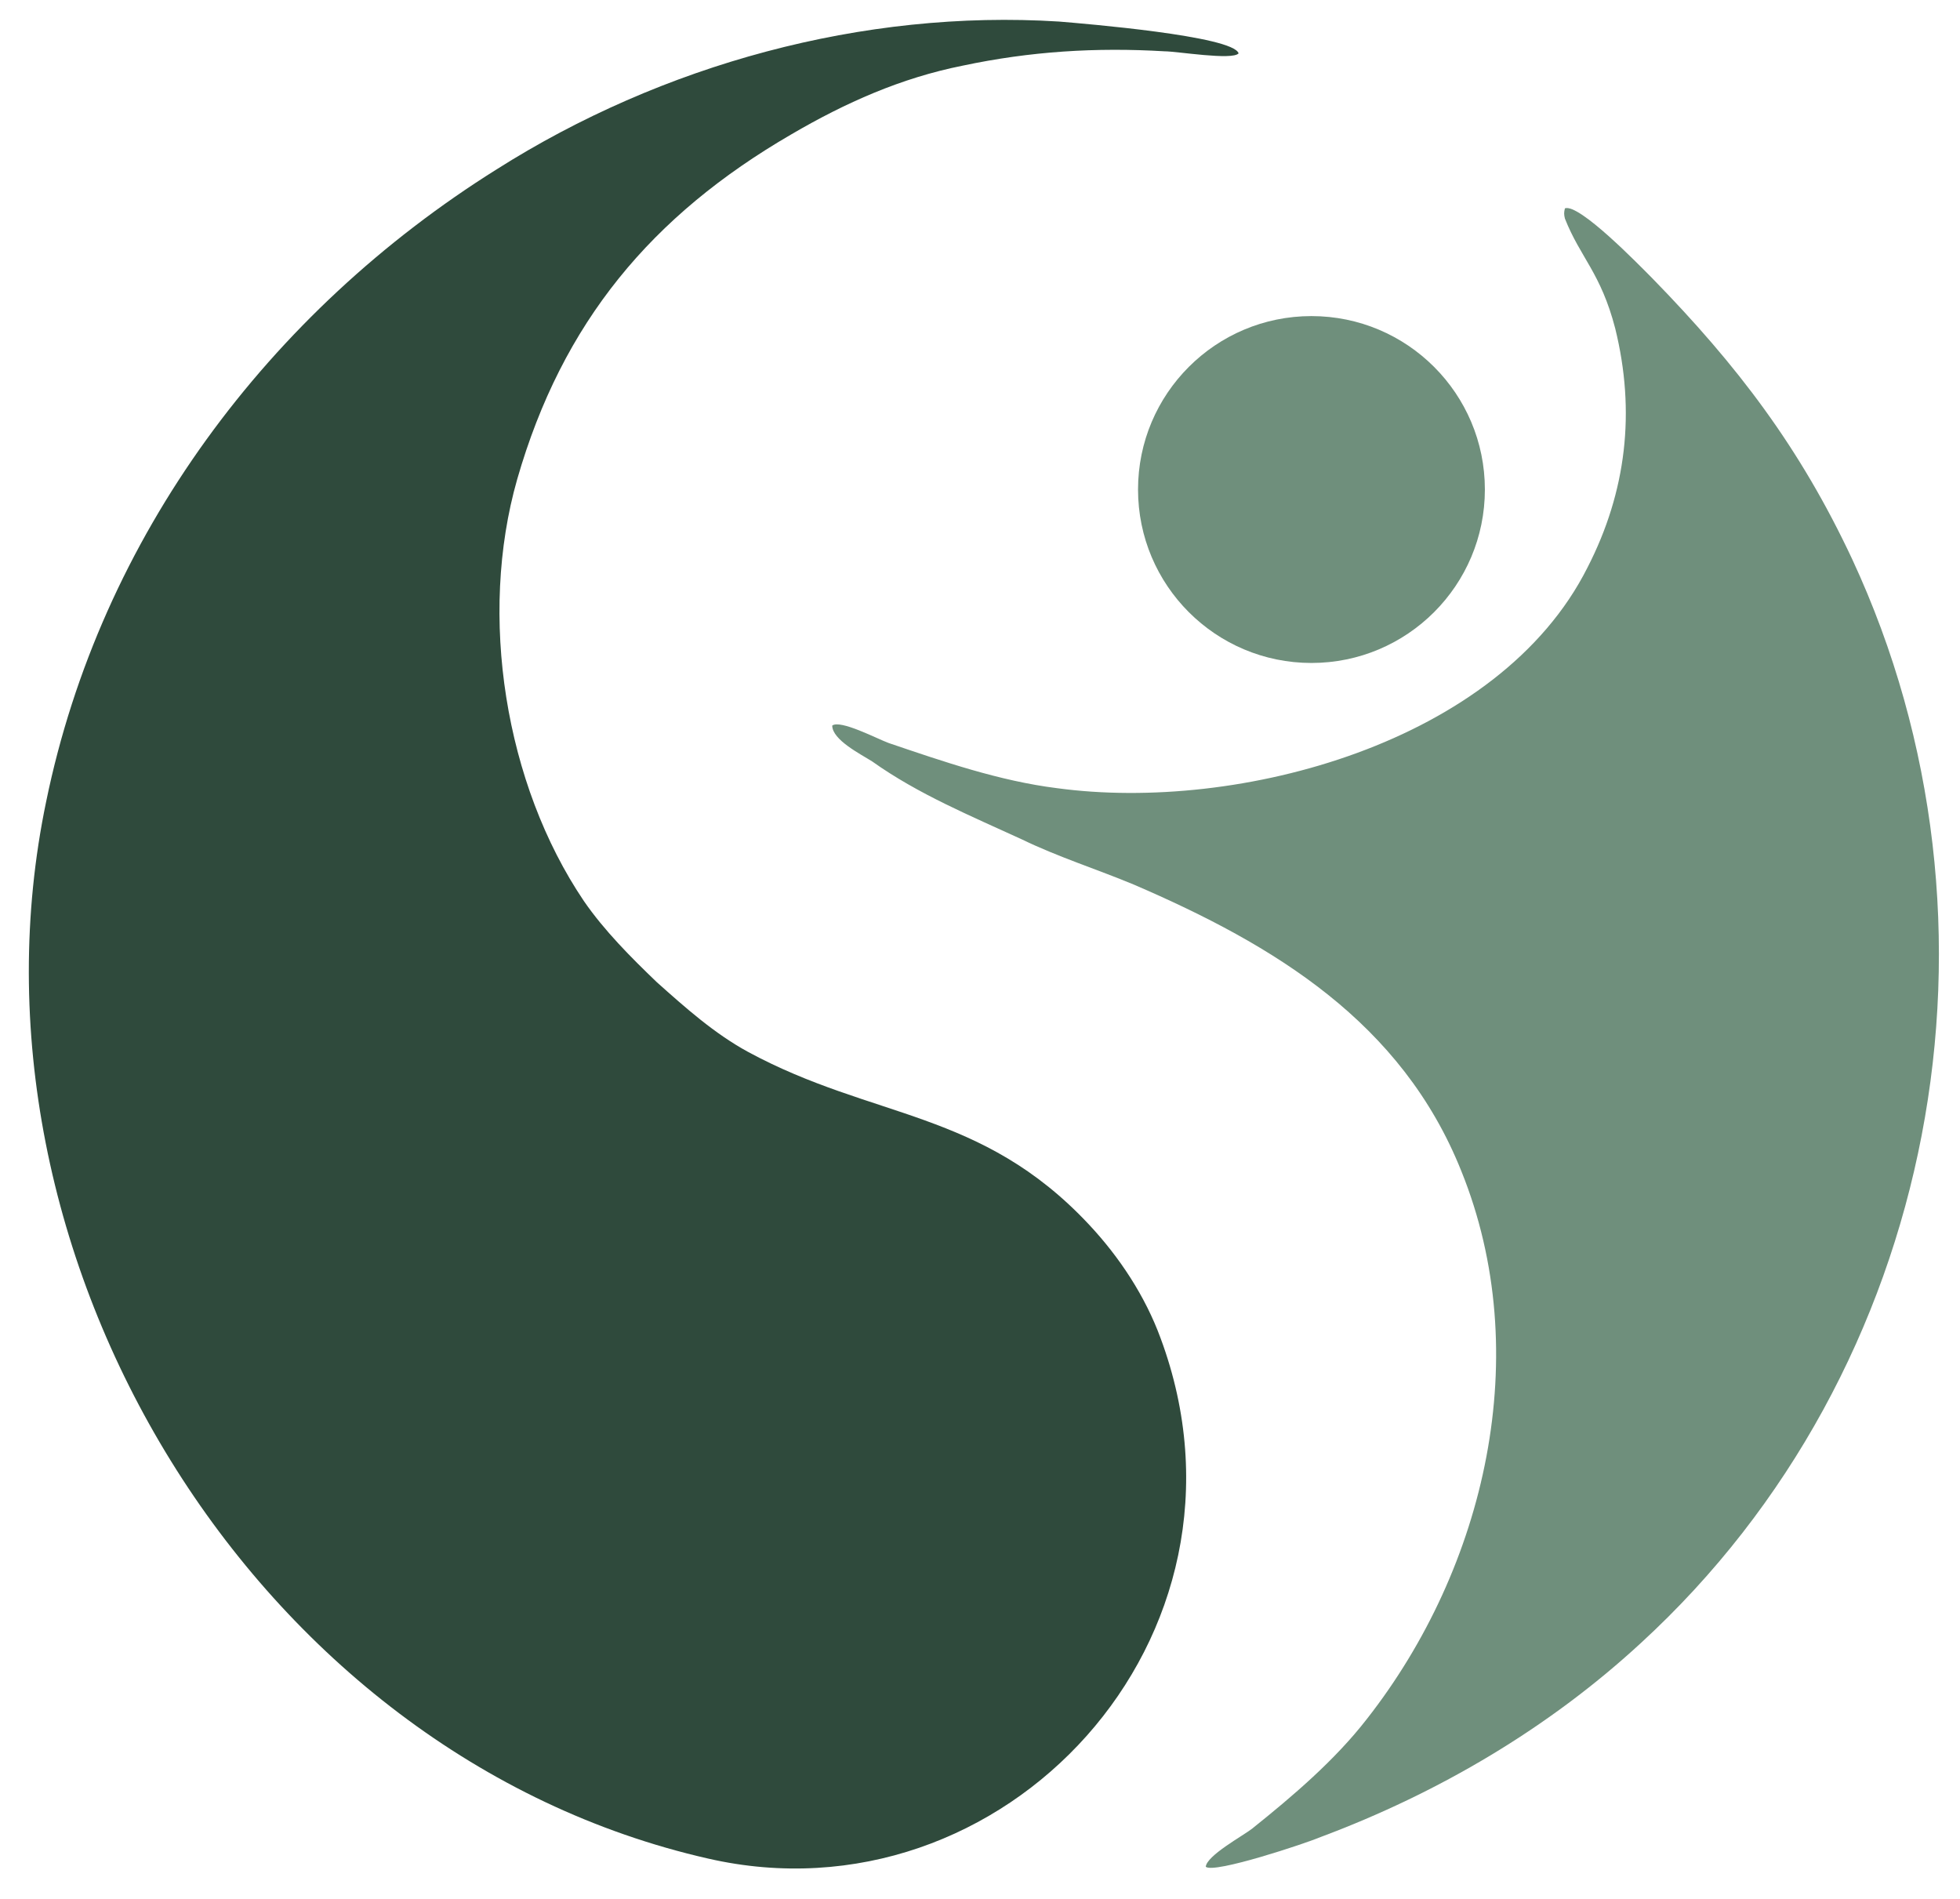
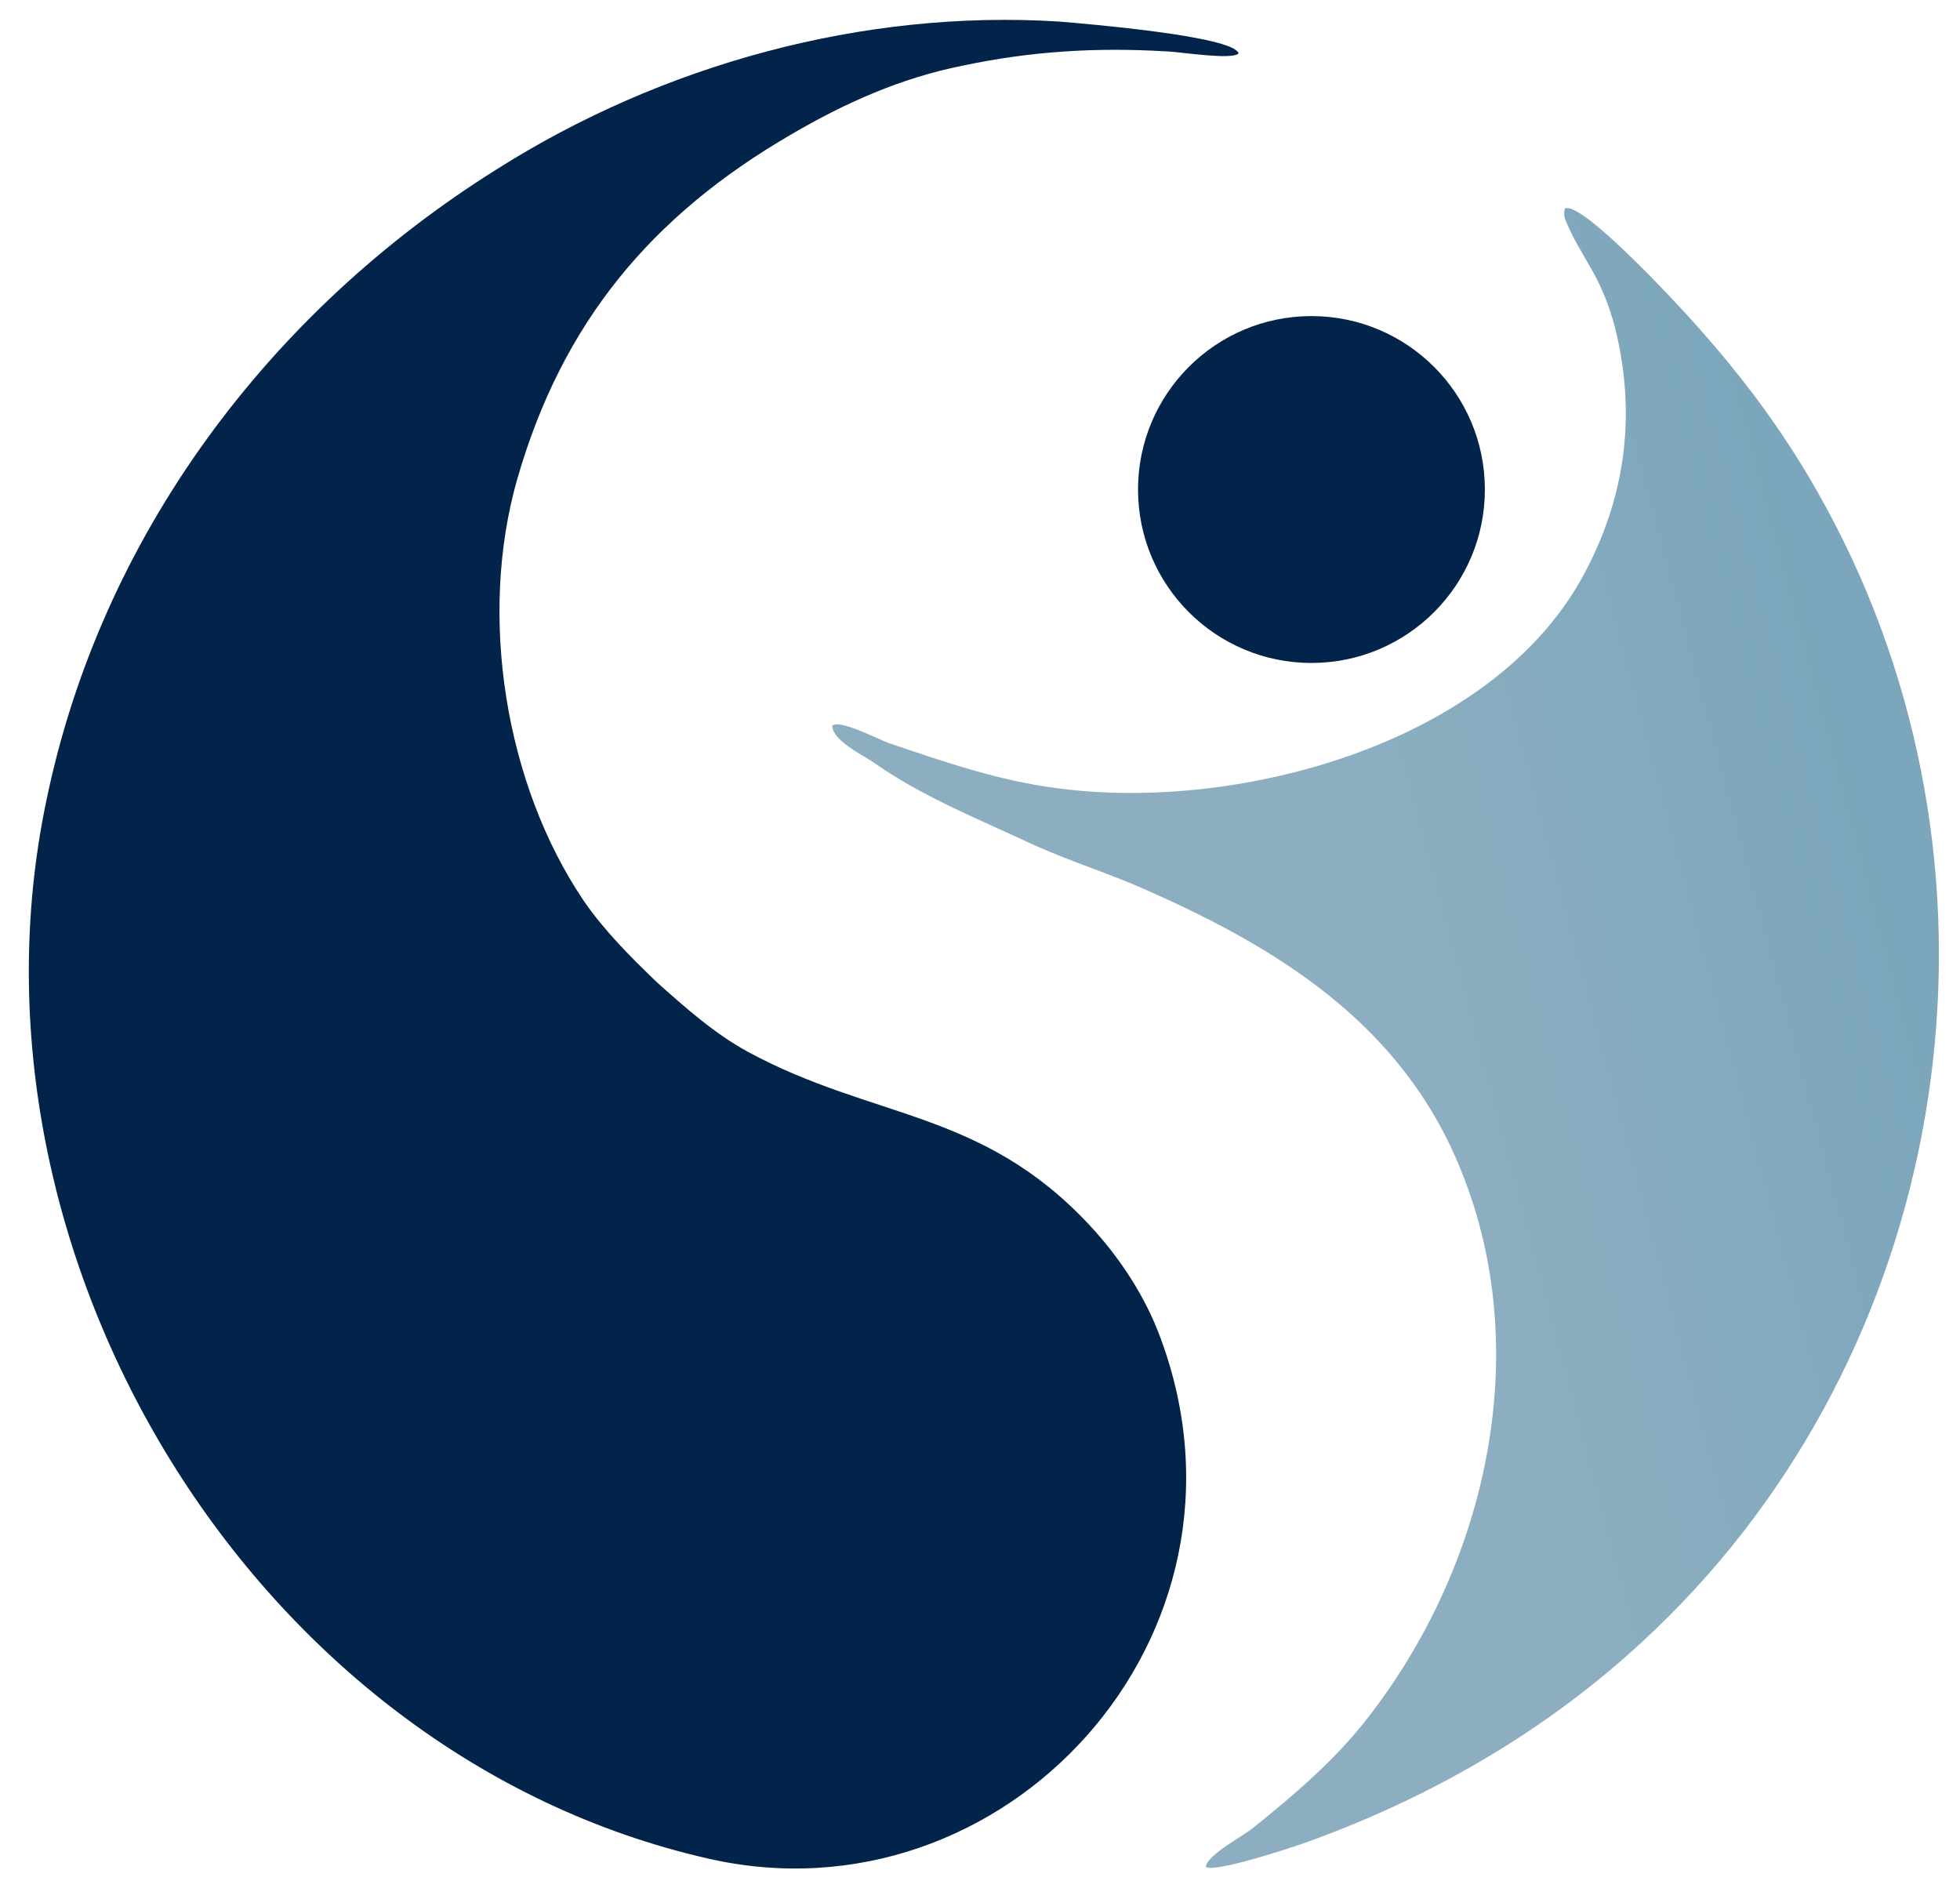
<svg xmlns="http://www.w3.org/2000/svg" viewBox="0 0 191 185" role="img" aria-label="Niamh Corran - original">
-   <path fill="#2f4a3c" d="M69 181.1C97.8 187.7 123.9 159.5 113.1 130.4C111.6 126.3 109.1 122.5 106.1 119.3C95.6 108.1 85.1 109.1 72.9 102.5C69.6 100.7 66.8 98.2 64 95.7C61.5 93.3 58.9 90.7 56.9 87.8C49.2 76.4 46.6 60 50.4 46.7C54.8 31.4 63.5 21 77.1 13.1C82.4 10 87.8 7.6 93.8 6.4C100.4 5 106.8 4.6 113.5 5C114.7 5 120.1 5.9 120.7 5.2C120.2 3.5 105.6 2.3 103.2 2.1C84.1 0.9 64.5 6.3 48.4 16.5C26.2 30.4 9.8 52.3 4.5 78.1C-4.7 122.2 24.6 171 69 181.1Z" />
-   <circle cx="127.8" cy="47.7" r="16.9" fill="#6f8f7c" />
-   <path fill="#6f8f7c" d="M152.5 20.3C152.4 20.7 152.4 20.9 152.5 21.3C154 25.1 156 26.6 157.4 32C159.4 40.1 158.5 47.9 154.7 55.3C146.1 72.4 120.7 79.2 103 76.8C97.4 76.1 91.9 74.2 86.6 72.4C85.5 72 81.9 70.1 81.1 70.7C81.1 72.1 83.9 73.5 85 74.2C89.5 77.4 94.6 79.5 99.6 81.8C103.1 83.5 106.9 84.7 110.5 86.2C124.2 92.1 136.6 99.6 142.4 114.1C149.6 131.9 144.8 152.7 133.2 167.5C130.1 171.5 126 175 122 178.2C121.1 178.9 117.6 180.8 117.5 181.9C118.3 182.6 127.3 179.6 128.7 179C140.2 174.7 150.9 168.4 159.9 160.1C188.9 133.5 197 90 180.5 54.5C175.4 43.6 169.3 35.6 161 27.1C159.8 25.9 153.9 19.8 152.5 20.3Z" />
+   <defs>
+     <linearGradient id="g" gradientUnits="userSpaceOnUse" x1="186.3" y1="86.9" x2="140.0" y2="99.2">
+       <stop offset="0" stop-color="#7ba6bb" />
+       <stop offset="1" stop-color="#8caec0" />
+     </linearGradient>
+   </defs>
+   <path fill="#03244a" d="M69 181.1C97.8 187.7 123.9 159.5 113.1 130.4C111.6 126.3 109.1 122.5 106.1 119.3C95.6 108.1 85.1 109.1 72.9 102.5C69.6 100.7 66.8 98.2 64 95.7C61.5 93.3 58.9 90.7 56.9 87.8C49.2 76.4 46.6 60 50.4 46.7C54.8 31.4 63.5 21 77.1 13.1C82.4 10 87.8 7.6 93.8 6.4C100.4 5 106.8 4.6 113.5 5C114.7 5 120.1 5.9 120.7 5.2C120.2 3.5 105.6 2.3 103.2 2.1C84.1 0.9 64.5 6.3 48.4 16.5C26.2 30.4 9.8 52.3 4.5 78.1C-4.7 122.2 24.6 171 69 181.1Z" />
+   <circle cx="127.8" cy="47.7" r="16.9" fill="#03244a" />
+   <path fill="url(#g)" d="M152.5 20.3C152.4 20.7 152.4 20.9 152.5 21.3C154 25.1 156 26.6 157.4 32C159.4 40.1 158.5 47.9 154.7 55.3C146.1 72.4 120.7 79.2 103 76.8C97.4 76.1 91.9 74.2 86.6 72.4C85.5 72 81.9 70.1 81.1 70.7C81.1 72.1 83.9 73.5 85 74.2C89.5 77.4 94.6 79.5 99.6 81.8C103.1 83.5 106.9 84.7 110.5 86.2C124.2 92.1 136.6 99.6 142.4 114.1C149.6 131.9 144.8 152.7 133.2 167.5C130.1 171.5 126 175 122 178.2C121.1 178.9 117.6 180.8 117.5 181.9C118.3 182.6 127.3 179.6 128.7 179C140.2 174.7 150.9 168.4 159.9 160.1C188.9 133.5 197 90 180.5 54.5C175.4 43.6 169.3 35.6 161 27.1C159.8 25.9 153.9 19.8 152.5 20.3Z" />
</svg>
